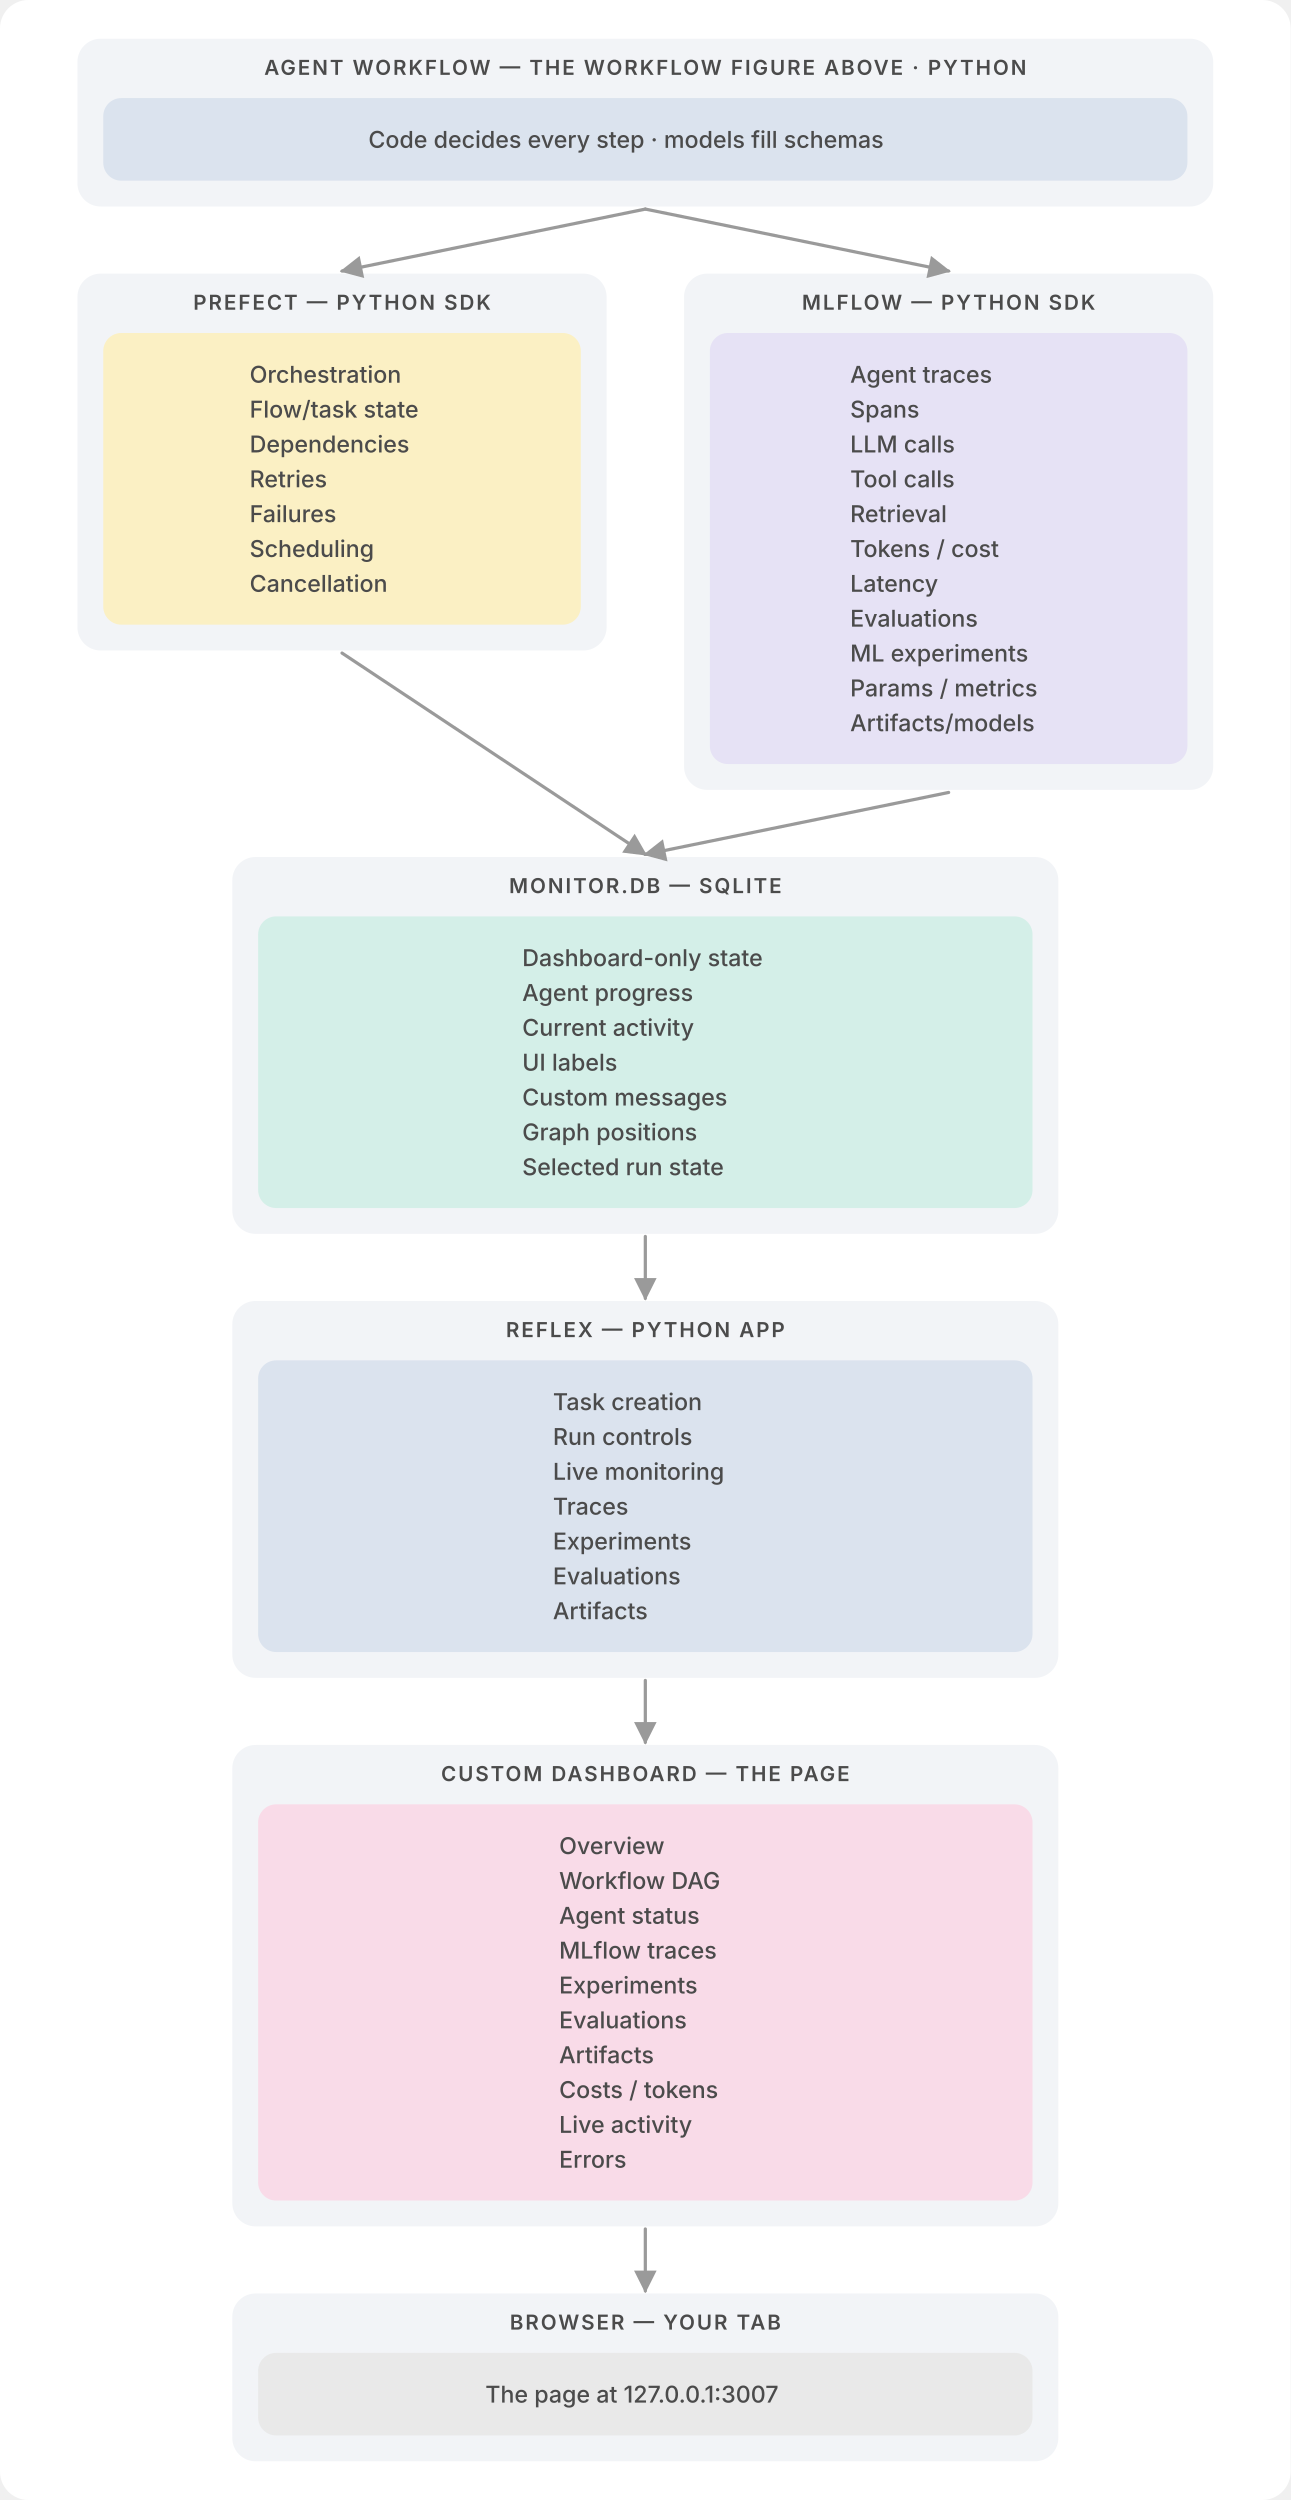
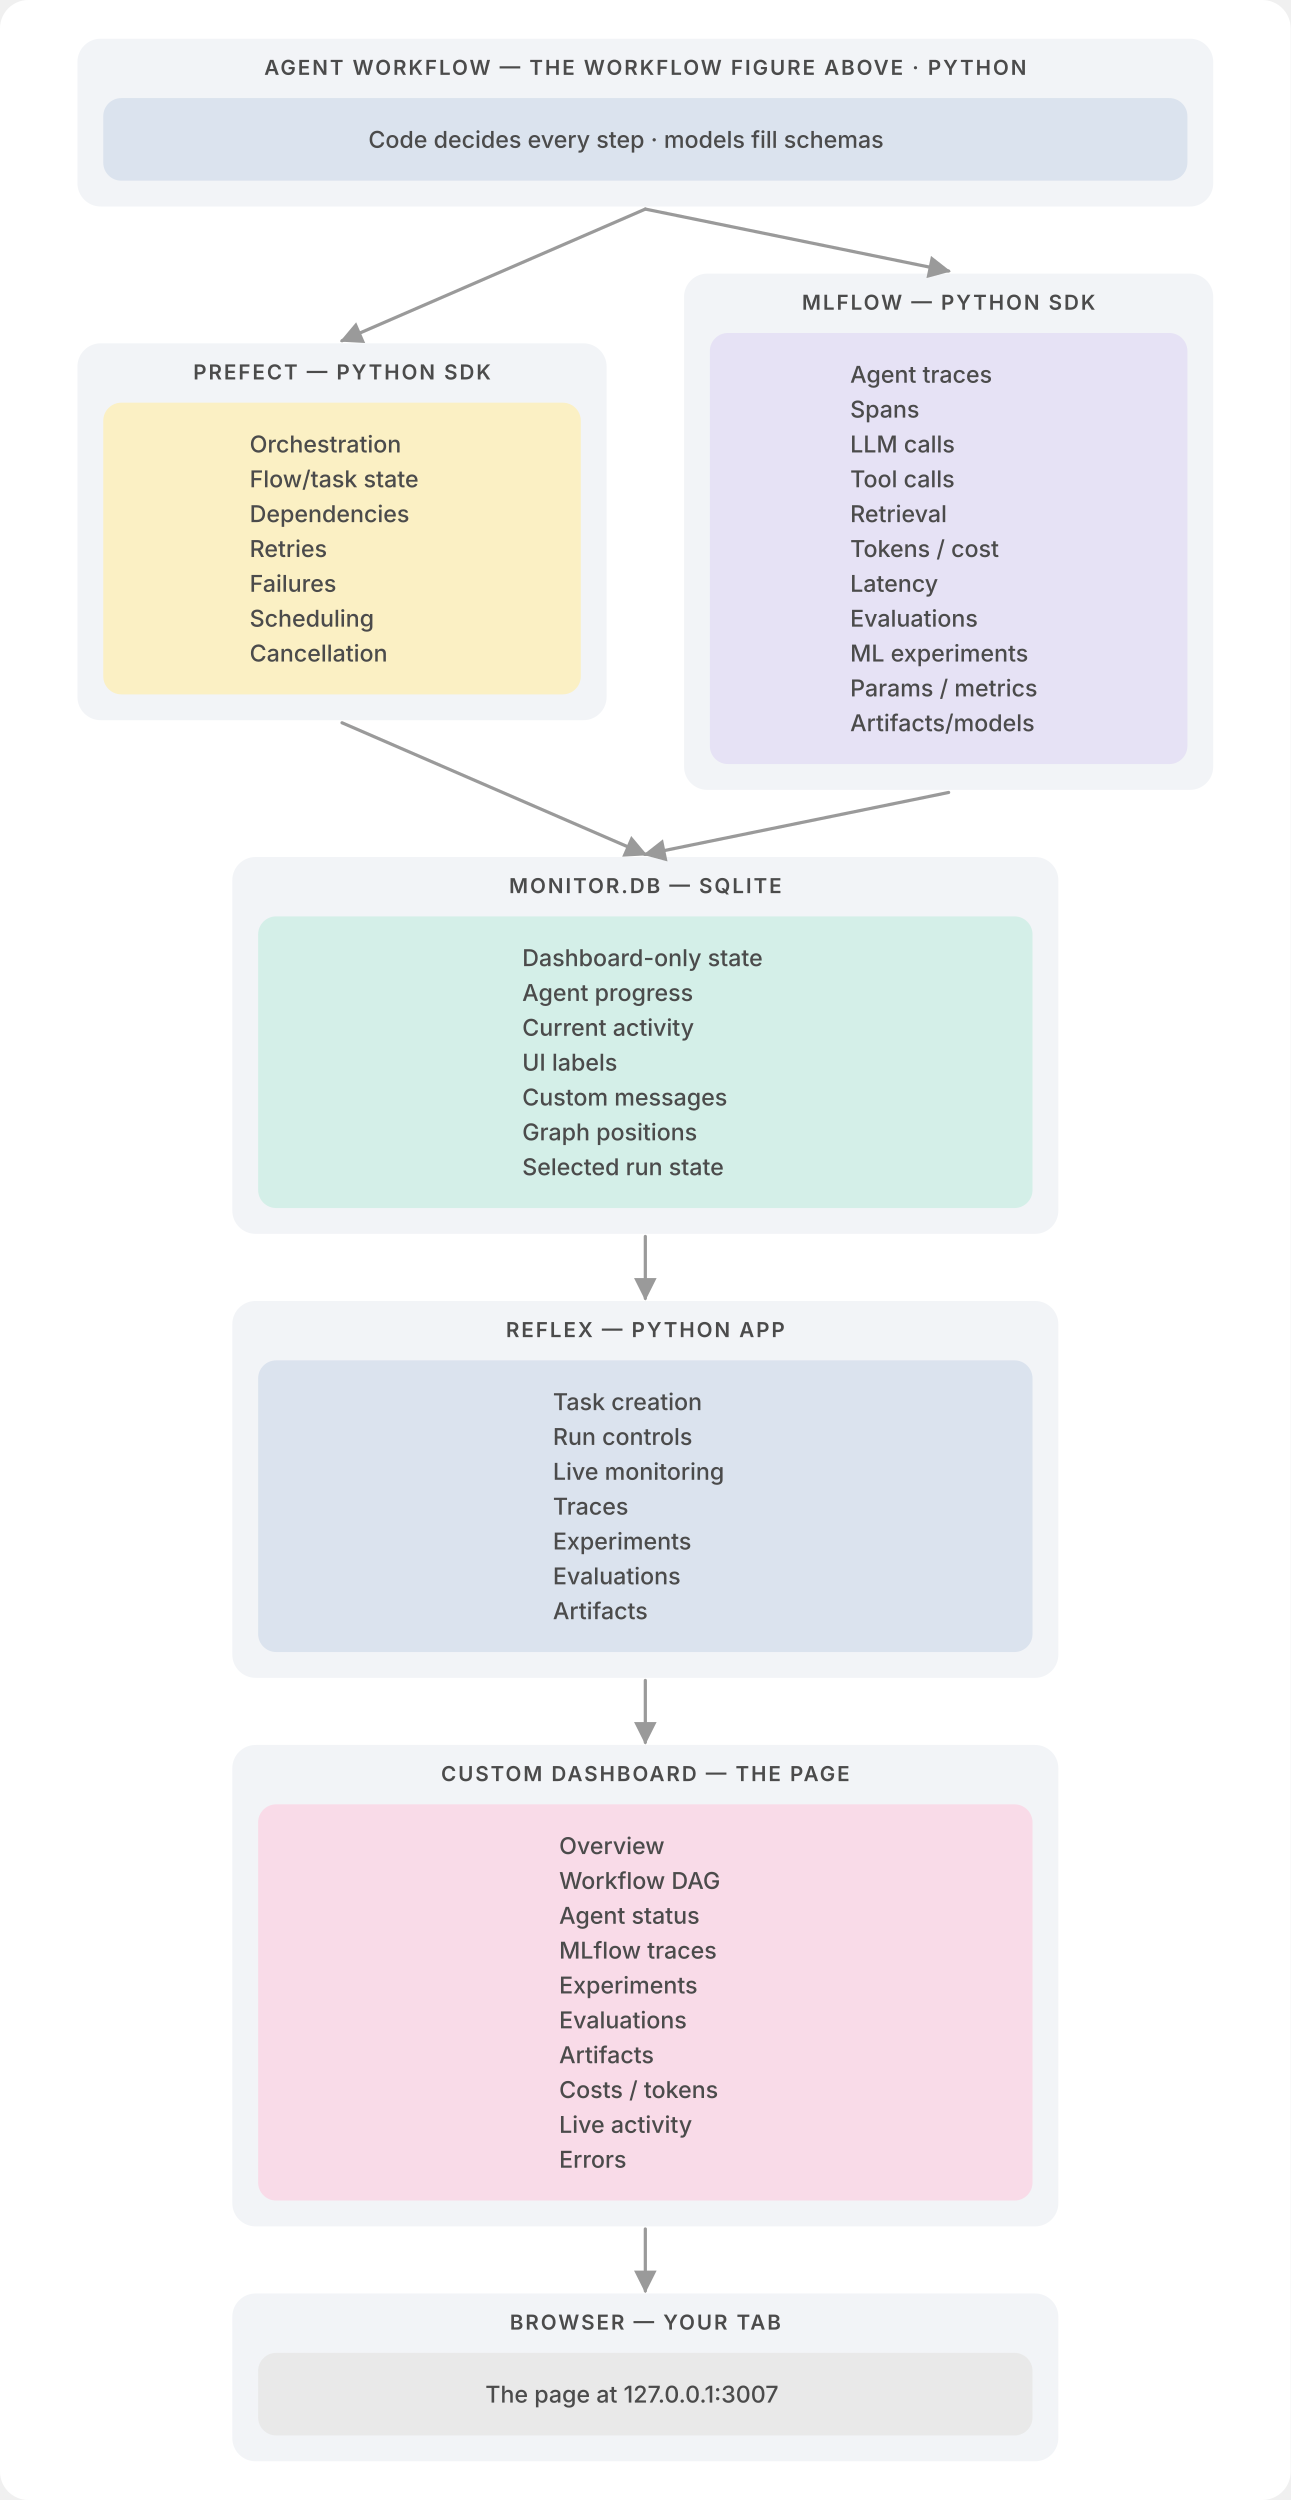
<svg xmlns="http://www.w3.org/2000/svg" viewBox="0 0 1000 1937" width="1000" height="1937" font-family="Inter, -apple-system, 'Segoe UI', Helvetica, Arial, sans-serif">
  <defs>
    <marker id="ah" viewBox="0 0 10 10" refX="9" refY="5" markerWidth="7" markerHeight="7" orient="auto-start-reverse">
      <path d="M0,0 L10,5 L0,10 z" fill="#9a9a9a" />
    </marker>
  </defs>
  <rect width="1000" height="1937" rx="22" fill="#ffffff" />
  <rect x="60" y="30" width="880" height="130" rx="18" fill="#f2f4f7" />
  <text x="500" y="58" text-anchor="middle" font-size="16" font-weight="600" letter-spacing="1.5" fill="#4b4b4b">AGENT WORKFLOW — THE WORKFLOW FIGURE ABOVE · PYTHON</text>
  <rect x="80" y="76" width="840" height="64" rx="14" fill="#dbe3ee" />
  <text x="285.4" y="108.0" dominant-baseline="central" font-size="18" font-weight="500" fill="#4b4b4b">Code decides every step · models fill schemas</text>
-   <rect x="60" y="212" width="410" height="292" rx="18" fill="#f2f4f7" />
-   <text x="265" y="240" text-anchor="middle" font-size="16" font-weight="600" letter-spacing="1.5" fill="#4b4b4b">PREFECT — PYTHON SDK</text>
-   <rect x="80" y="258" width="370" height="226" rx="14" fill="#fbf0c4" />
-   <text x="193.4" y="290.0" dominant-baseline="central" font-size="18" font-weight="500" fill="#4b4b4b">Orchestration</text>
-   <text x="193.4" y="317.0" dominant-baseline="central" font-size="18" font-weight="500" fill="#4b4b4b">Flow/task state</text>
-   <text x="193.4" y="344.0" dominant-baseline="central" font-size="18" font-weight="500" fill="#4b4b4b">Dependencies</text>
-   <text x="193.4" y="371.0" dominant-baseline="central" font-size="18" font-weight="500" fill="#4b4b4b">Retries</text>
-   <text x="193.4" y="398.0" dominant-baseline="central" font-size="18" font-weight="500" fill="#4b4b4b">Failures</text>
-   <text x="193.4" y="425.0" dominant-baseline="central" font-size="18" font-weight="500" fill="#4b4b4b">Scheduling</text>
-   <text x="193.4" y="452.0" dominant-baseline="central" font-size="18" font-weight="500" fill="#4b4b4b">Cancellation</text>
+   <rect x="60" y="266" width="410" height="292" rx="18" fill="#f2f4f7" />
+   <text x="265" y="294" text-anchor="middle" font-size="16" font-weight="600" letter-spacing="1.5" fill="#4b4b4b">PREFECT — PYTHON SDK</text>
+   <rect x="80" y="312" width="370" height="226" rx="14" fill="#fbf0c4" />
+   <text x="193.4" y="344.0" dominant-baseline="central" font-size="18" font-weight="500" fill="#4b4b4b">Orchestration</text>
+   <text x="193.4" y="371.0" dominant-baseline="central" font-size="18" font-weight="500" fill="#4b4b4b">Flow/task state</text>
+   <text x="193.4" y="398.0" dominant-baseline="central" font-size="18" font-weight="500" fill="#4b4b4b">Dependencies</text>
+   <text x="193.4" y="425.0" dominant-baseline="central" font-size="18" font-weight="500" fill="#4b4b4b">Retries</text>
+   <text x="193.4" y="452.0" dominant-baseline="central" font-size="18" font-weight="500" fill="#4b4b4b">Failures</text>
+   <text x="193.4" y="479.0" dominant-baseline="central" font-size="18" font-weight="500" fill="#4b4b4b">Scheduling</text>
+   <text x="193.4" y="506.0" dominant-baseline="central" font-size="18" font-weight="500" fill="#4b4b4b">Cancellation</text>
  <rect x="530" y="212" width="410" height="400" rx="18" fill="#f2f4f7" />
  <text x="735" y="240" text-anchor="middle" font-size="16" font-weight="600" letter-spacing="1.5" fill="#4b4b4b">MLFLOW — PYTHON SDK</text>
  <rect x="550" y="258" width="370" height="334" rx="14" fill="#e6e2f5" />
  <text x="658.7" y="290.0" dominant-baseline="central" font-size="18" font-weight="500" fill="#4b4b4b">Agent traces</text>
  <text x="658.7" y="317.0" dominant-baseline="central" font-size="18" font-weight="500" fill="#4b4b4b">Spans</text>
  <text x="658.7" y="344.0" dominant-baseline="central" font-size="18" font-weight="500" fill="#4b4b4b">LLM calls</text>
  <text x="658.7" y="371.0" dominant-baseline="central" font-size="18" font-weight="500" fill="#4b4b4b">Tool calls</text>
  <text x="658.7" y="398.0" dominant-baseline="central" font-size="18" font-weight="500" fill="#4b4b4b">Retrieval</text>
  <text x="658.7" y="425.0" dominant-baseline="central" font-size="18" font-weight="500" fill="#4b4b4b">Tokens / cost</text>
  <text x="658.7" y="452.0" dominant-baseline="central" font-size="18" font-weight="500" fill="#4b4b4b">Latency</text>
  <text x="658.7" y="479.0" dominant-baseline="central" font-size="18" font-weight="500" fill="#4b4b4b">Evaluations</text>
  <text x="658.7" y="506.0" dominant-baseline="central" font-size="18" font-weight="500" fill="#4b4b4b">ML experiments</text>
  <text x="658.7" y="533.0" dominant-baseline="central" font-size="18" font-weight="500" fill="#4b4b4b">Params / metrics</text>
  <text x="658.7" y="560.0" dominant-baseline="central" font-size="18" font-weight="500" fill="#4b4b4b">Artifacts/models</text>
  <rect x="180" y="664" width="640" height="292" rx="18" fill="#f2f4f7" />
  <text x="500" y="692" text-anchor="middle" font-size="16" font-weight="600" letter-spacing="1.5" fill="#4b4b4b">MONITOR.DB — SQLITE</text>
  <rect x="200" y="710" width="600" height="226" rx="14" fill="#d4efe8" />
  <text x="404.6" y="742.0" dominant-baseline="central" font-size="18" font-weight="500" fill="#4b4b4b">Dashboard-only state</text>
  <text x="404.6" y="769.0" dominant-baseline="central" font-size="18" font-weight="500" fill="#4b4b4b">Agent progress</text>
  <text x="404.6" y="796.0" dominant-baseline="central" font-size="18" font-weight="500" fill="#4b4b4b">Current activity</text>
  <text x="404.6" y="823.0" dominant-baseline="central" font-size="18" font-weight="500" fill="#4b4b4b">UI labels</text>
  <text x="404.6" y="850.0" dominant-baseline="central" font-size="18" font-weight="500" fill="#4b4b4b">Custom messages</text>
  <text x="404.6" y="877.0" dominant-baseline="central" font-size="18" font-weight="500" fill="#4b4b4b">Graph positions</text>
  <text x="404.6" y="904.0" dominant-baseline="central" font-size="18" font-weight="500" fill="#4b4b4b">Selected run state</text>
  <rect x="180" y="1008" width="640" height="292" rx="18" fill="#f2f4f7" />
  <text x="500" y="1036" text-anchor="middle" font-size="16" font-weight="600" letter-spacing="1.5" fill="#4b4b4b">REFLEX — PYTHON APP</text>
  <rect x="200" y="1054" width="600" height="226" rx="14" fill="#dbe3ee" />
  <text x="428.4" y="1086.0" dominant-baseline="central" font-size="18" font-weight="500" fill="#4b4b4b">Task creation</text>
  <text x="428.4" y="1113.0" dominant-baseline="central" font-size="18" font-weight="500" fill="#4b4b4b">Run controls</text>
  <text x="428.4" y="1140.0" dominant-baseline="central" font-size="18" font-weight="500" fill="#4b4b4b">Live monitoring</text>
  <text x="428.4" y="1167.0" dominant-baseline="central" font-size="18" font-weight="500" fill="#4b4b4b">Traces</text>
  <text x="428.4" y="1194.0" dominant-baseline="central" font-size="18" font-weight="500" fill="#4b4b4b">Experiments</text>
  <text x="428.4" y="1221.0" dominant-baseline="central" font-size="18" font-weight="500" fill="#4b4b4b">Evaluations</text>
  <text x="428.4" y="1248.0" dominant-baseline="central" font-size="18" font-weight="500" fill="#4b4b4b">Artifacts</text>
  <rect x="180" y="1352" width="640" height="373" rx="18" fill="#f2f4f7" />
  <text x="500" y="1380" text-anchor="middle" font-size="16" font-weight="600" letter-spacing="1.5" fill="#4b4b4b">CUSTOM DASHBOARD — THE PAGE</text>
  <rect x="200" y="1398" width="600" height="307" rx="14" fill="#f9dbe8" />
  <text x="433.2" y="1430.0" dominant-baseline="central" font-size="18" font-weight="500" fill="#4b4b4b">Overview</text>
  <text x="433.2" y="1457.0" dominant-baseline="central" font-size="18" font-weight="500" fill="#4b4b4b">Workflow DAG</text>
  <text x="433.2" y="1484.0" dominant-baseline="central" font-size="18" font-weight="500" fill="#4b4b4b">Agent status</text>
  <text x="433.2" y="1511.0" dominant-baseline="central" font-size="18" font-weight="500" fill="#4b4b4b">MLflow traces</text>
  <text x="433.2" y="1538.0" dominant-baseline="central" font-size="18" font-weight="500" fill="#4b4b4b">Experiments</text>
  <text x="433.2" y="1565.0" dominant-baseline="central" font-size="18" font-weight="500" fill="#4b4b4b">Evaluations</text>
  <text x="433.2" y="1592.0" dominant-baseline="central" font-size="18" font-weight="500" fill="#4b4b4b">Artifacts</text>
  <text x="433.2" y="1619.0" dominant-baseline="central" font-size="18" font-weight="500" fill="#4b4b4b">Costs / tokens</text>
  <text x="433.2" y="1646.0" dominant-baseline="central" font-size="18" font-weight="500" fill="#4b4b4b">Live activity</text>
  <text x="433.2" y="1673.0" dominant-baseline="central" font-size="18" font-weight="500" fill="#4b4b4b">Errors</text>
  <rect x="180" y="1777" width="640" height="130" rx="18" fill="#f2f4f7" />
  <text x="500" y="1805" text-anchor="middle" font-size="16" font-weight="600" letter-spacing="1.5" fill="#4b4b4b">BROWSER — YOUR TAB</text>
  <rect x="200" y="1823" width="600" height="64" rx="14" fill="#e9e9e9" />
  <text x="376.0" y="1855.0" dominant-baseline="central" font-size="18" font-weight="500" fill="#4b4b4b">The page at 127.0.0.1:3007</text>
-   <line x1="500" y1="162" x2="265" y2="210" stroke="#9a9a9a" stroke-width="2.5" stroke-linecap="round" marker-end="url(#ah)" />
+   <line x1="500" y1="162" x2="265" y2="264" stroke="#9a9a9a" stroke-width="2.5" stroke-linecap="round" marker-end="url(#ah)" />
  <line x1="500" y1="162" x2="735" y2="210" stroke="#9a9a9a" stroke-width="2.5" stroke-linecap="round" marker-end="url(#ah)" />
-   <line x1="265" y1="506" x2="500" y2="662" stroke="#9a9a9a" stroke-width="2.5" stroke-linecap="round" marker-end="url(#ah)" />
+   <line x1="265" y1="560" x2="500" y2="662" stroke="#9a9a9a" stroke-width="2.5" stroke-linecap="round" marker-end="url(#ah)" />
  <line x1="735" y1="614" x2="500" y2="662" stroke="#9a9a9a" stroke-width="2.5" stroke-linecap="round" marker-end="url(#ah)" />
  <line x1="500" y1="958" x2="500" y2="1006" stroke="#9a9a9a" stroke-width="2.5" stroke-linecap="round" marker-end="url(#ah)" />
  <line x1="500" y1="1302" x2="500" y2="1350" stroke="#9a9a9a" stroke-width="2.5" stroke-linecap="round" marker-end="url(#ah)" />
  <line x1="500" y1="1727" x2="500" y2="1775" stroke="#9a9a9a" stroke-width="2.5" stroke-linecap="round" marker-end="url(#ah)" />
</svg>
